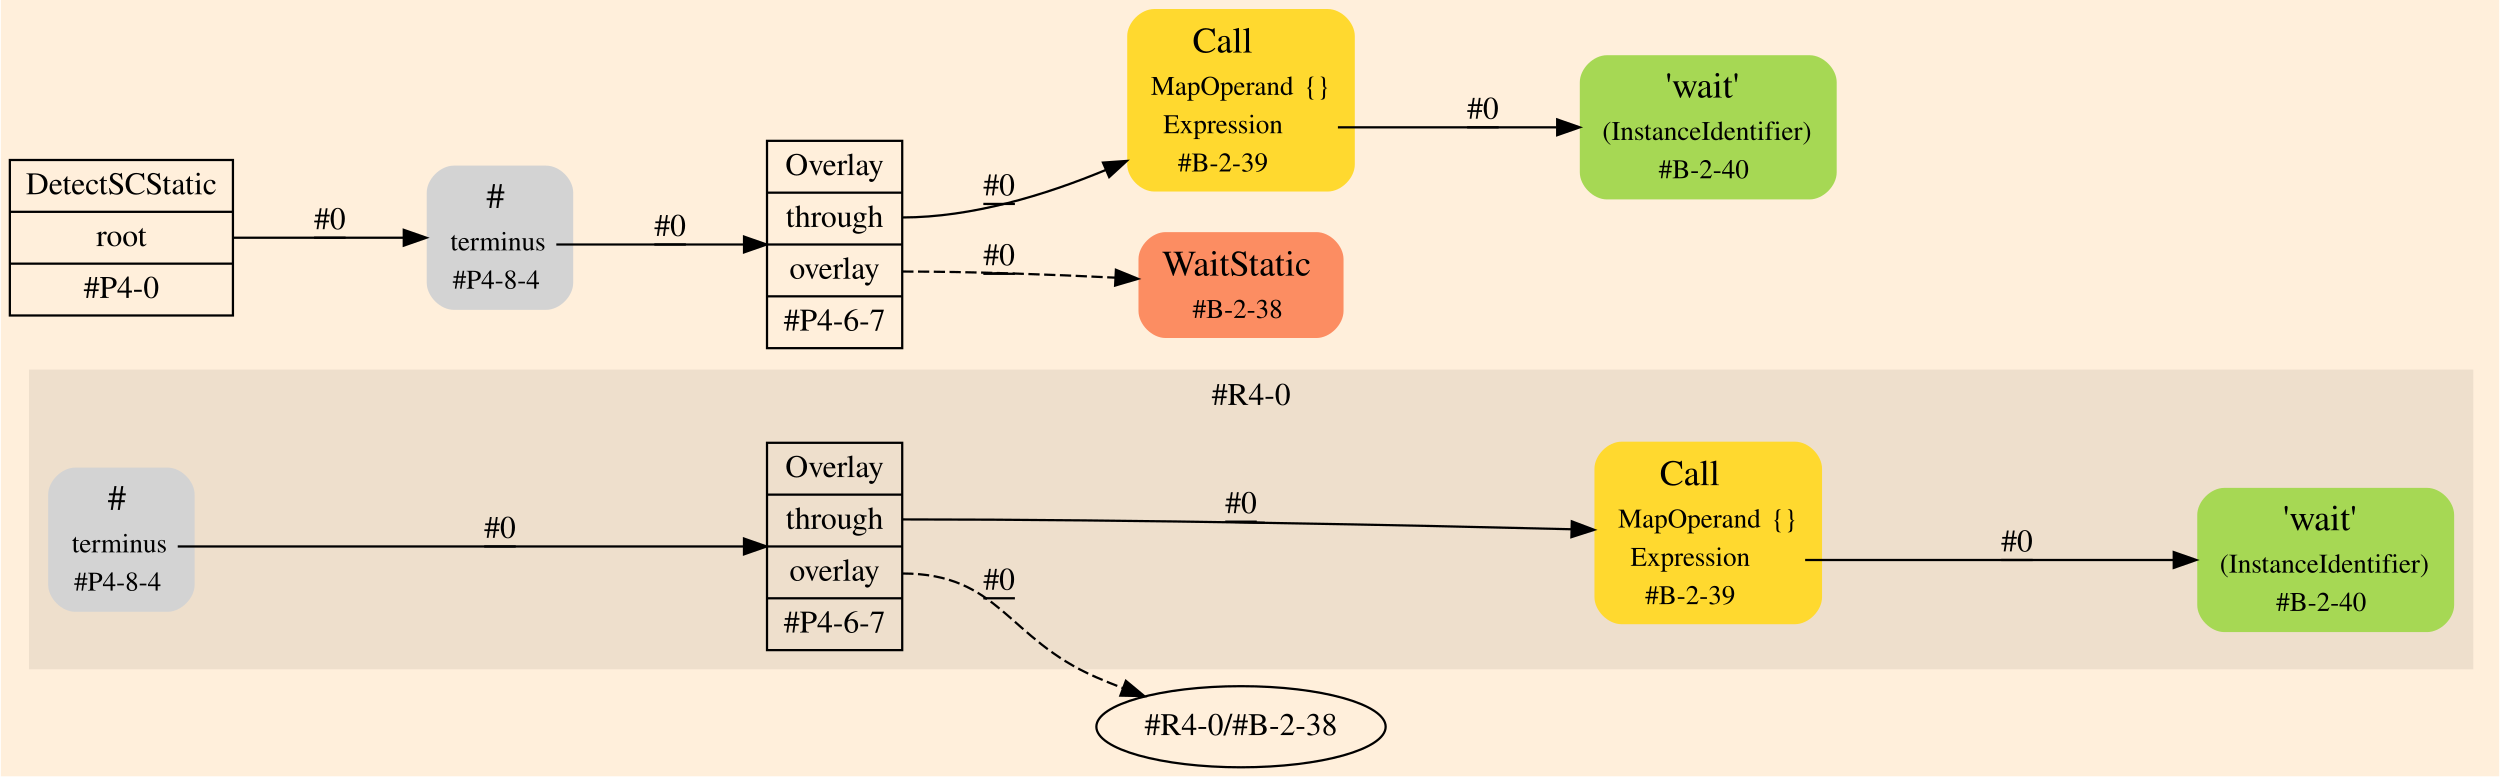
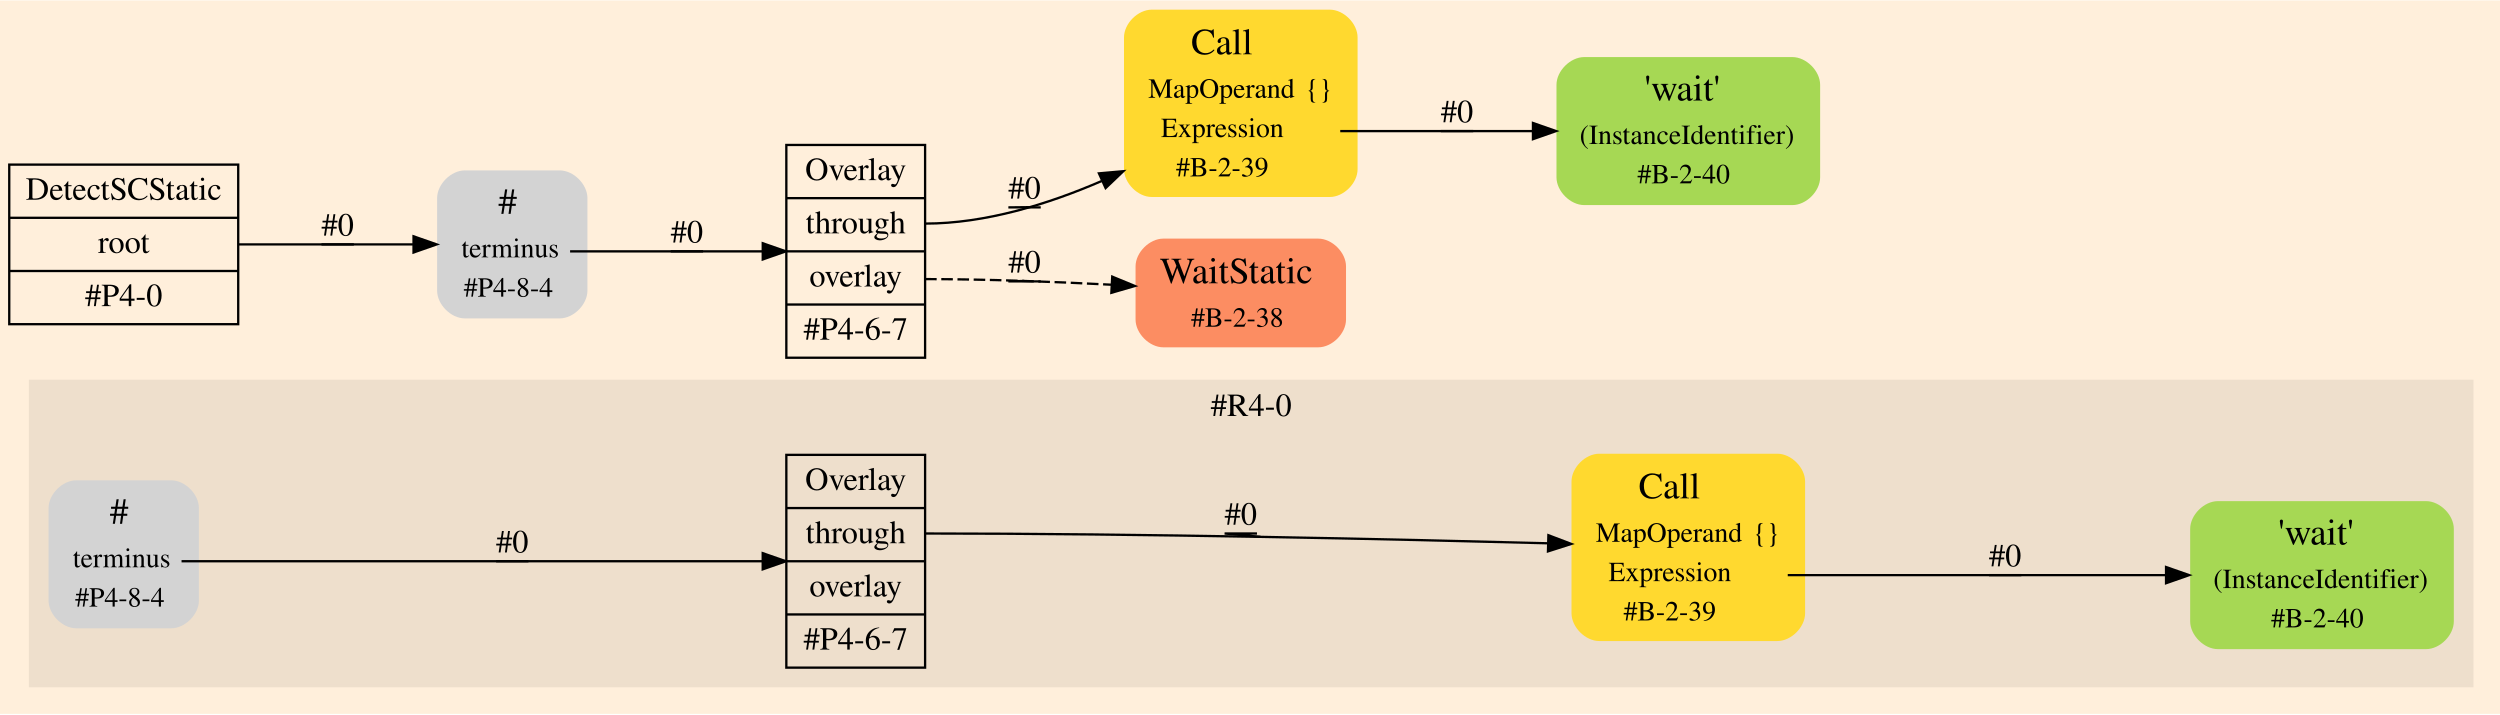
- <svg xmlns="http://www.w3.org/2000/svg" width="1008pt" height="313pt" viewBox="0.00 0.00 1008.00 313.21">
-   <g id="graph0" class="graph" transform="scale(.9092 .9092) rotate(0) translate(4 340.5)">
-     <polygon fill="#ffefdb" stroke="transparent" points="-4,4 -4,-340.5 1104.689,-340.5 1104.689,4 -4,4" />
+ <svg xmlns="http://www.w3.org/2000/svg" width="1008pt" height="288pt" viewBox="0.00 0.00 1008.00 287.67">
+   <g id="graph0" class="graph" transform="scale(.9325 .9325) rotate(0) translate(4 304.5)">
+     <polygon fill="#ffefdb" stroke="transparent" points="-4,4 -4,-304.5 1077,-304.5 1077,4 -4,4" />
    <g id="clust1" class="cluster">
-       <polygon fill="#eedfcc" stroke="#eedfcc" points="9,-44 9,-176 1092.689,-176 1092.689,-44 9,-44" />
-       <text text-anchor="middle" x="550.844" y="-160.8" font-family="Times,serif" font-size="14.00" fill="#000000">#R4-0</text>
+       <polygon fill="#eedfcc" stroke="#eedfcc" points="9,-8 9,-140 1065,-140 1065,-8 9,-8" />
+       <text text-anchor="middle" x="537" y="-124.8" font-family="Times,serif" font-size="14.00" fill="#000000">#R4-0</text>
    </g>
    <g id="node1" class="node">
-       <path fill="#a6d854" stroke="transparent" d="M1072.689,-124C1072.689,-124 982.689,-124 982.689,-124 976.689,-124 970.689,-118 970.689,-112 970.689,-112 970.689,-72 970.689,-72 970.689,-66 976.689,-60 982.689,-60 982.689,-60 1072.689,-60 1072.689,-60 1078.689,-60 1084.689,-66 1084.689,-72 1084.689,-72 1084.689,-112 1084.689,-112 1084.689,-118 1078.689,-124 1072.689,-124" />
-       <text text-anchor="start" x="1008.689" y="-105.2" font-family="Times,serif" font-size="16.00" fill="#000000">'wait'</text>
-       <text text-anchor="start" x="980.689" y="-86.4" font-family="Times,serif" font-size="12.00" fill="#000000">(InstanceIdentifier)</text>
-       <text text-anchor="start" x="1005.689" y="-69.4" font-family="Times,serif" font-size="12.00" fill="#000000">#B-2-40</text>
+       <path fill="#a6d854" stroke="transparent" d="M1045,-88C1045,-88 955,-88 955,-88 949,-88 943,-82 943,-76 943,-76 943,-36 943,-36 943,-30 949,-24 955,-24 955,-24 1045,-24 1045,-24 1051,-24 1057,-30 1057,-36 1057,-36 1057,-76 1057,-76 1057,-82 1051,-88 1045,-88" />
+       <text text-anchor="start" x="981" y="-69.2" font-family="Times,serif" font-size="16.00" fill="#000000">'wait'</text>
+       <text text-anchor="start" x="953" y="-50.4" font-family="Times,serif" font-size="12.00" fill="#000000">(InstanceIdentifier)</text>
+       <text text-anchor="start" x="978" y="-33.4" font-family="Times,serif" font-size="12.00" fill="#000000">#B-2-40</text>
    </g>
    <g id="node2" class="node">
-       <path fill="#ffd92f" stroke="transparent" d="M792.189,-144.5C792.189,-144.5 715.189,-144.5 715.189,-144.5 709.189,-144.5 703.189,-138.5 703.189,-132.5 703.189,-132.5 703.189,-75.5 703.189,-75.5 703.189,-69.5 709.189,-63.5 715.189,-63.5 715.189,-63.5 792.189,-63.5 792.189,-63.5 798.189,-63.5 804.189,-69.5 804.189,-75.5 804.189,-75.5 804.189,-132.5 804.189,-132.5 804.189,-138.5 798.189,-144.5 792.189,-144.5" />
-       <text text-anchor="start" x="732.189" y="-125.2" font-family="Times,serif" font-size="16.00" fill="#000000">Call</text>
-       <text text-anchor="start" x="713.689" y="-106.4" font-family="Times,serif" font-size="12.00" fill="#000000">MapOperand</text>
-       <text text-anchor="start" x="781.689" y="-106.4" font-family="Times,serif" font-size="12.00" fill="#000000">{}</text>
-       <text text-anchor="start" x="719.189" y="-89.4" font-family="Times,serif" font-size="12.00" fill="#000000">Expression</text>
-       <text text-anchor="start" x="725.689" y="-72.4" font-family="Times,serif" font-size="12.00" fill="#000000">#B-2-39</text>
+       <path fill="#ffd92f" stroke="transparent" d="M764.5,-108.5C764.5,-108.5 687.5,-108.5 687.5,-108.5 681.5,-108.5 675.5,-102.5 675.5,-96.5 675.5,-96.5 675.5,-39.5 675.5,-39.5 675.5,-33.5 681.5,-27.5 687.5,-27.5 687.5,-27.5 764.5,-27.5 764.5,-27.5 770.5,-27.5 776.5,-33.5 776.5,-39.5 776.5,-39.5 776.5,-96.5 776.5,-96.5 776.5,-102.5 770.5,-108.5 764.5,-108.5" />
+       <text text-anchor="start" x="704.5" y="-89.2" font-family="Times,serif" font-size="16.00" fill="#000000">Call</text>
+       <text text-anchor="start" x="686" y="-70.4" font-family="Times,serif" font-size="12.00" fill="#000000">MapOperand</text>
+       <text text-anchor="start" x="754" y="-70.4" font-family="Times,serif" font-size="12.00" fill="#000000">{}</text>
+       <text text-anchor="start" x="691.5" y="-53.4" font-family="Times,serif" font-size="12.00" fill="#000000">Expression</text>
+       <text text-anchor="start" x="698" y="-36.4" font-family="Times,serif" font-size="12.00" fill="#000000">#B-2-39</text>
    </g>
    <g id="edge6" class="edge">
-       <path fill="none" stroke="#000000" d="M796.689,-92C851.683,-92 914.042,-92 960.096,-92" />
-       <polygon fill="#000000" stroke="#000000" points="960.255,-95.5 970.255,-92 960.255,-88.5 960.255,-95.5" />
-       <text text-anchor="middle" x="890.689" y="-95.8" font-family="Times,serif" font-size="14.00" fill="#000000">#0</text>
-       <polyline fill="none" stroke="#000000" points="897.689,-92 883.689,-92 890.633,-92 " />
+       <path fill="none" stroke="#000000" d="M769,-56C823.994,-56 886.353,-56 932.408,-56" />
+       <polygon fill="#000000" stroke="#000000" points="932.567,-59.5 942.567,-56 932.567,-52.5 932.567,-59.5" />
+       <text text-anchor="middle" x="863" y="-59.8" font-family="Times,serif" font-size="14.00" fill="#000000">#0</text>
+       <polyline fill="none" stroke="#000000" points="870,-56 856,-56 862.945,-56 " />
    </g>
    <g id="node3" class="node">
-       <path fill="#d3d3d3" stroke="transparent" d="M70,-133C70,-133 29,-133 29,-133 23,-133 17,-127 17,-121 17,-121 17,-81 17,-81 17,-75 23,-69 29,-69 29,-69 70,-69 70,-69 76,-69 82,-75 82,-81 82,-81 82,-121 82,-121 82,-127 76,-133 70,-133" />
-       <text text-anchor="start" x="43.5" y="-114.2" font-family="Times,serif" font-size="16.00" fill="#000000">#</text>
-       <text text-anchor="start" x="27.5" y="-95.4" font-family="Times,serif" font-size="12.00" fill="#000000">terminus</text>
-       <text text-anchor="start" x="28.5" y="-78.4" font-family="Times,serif" font-size="12.00" fill="#000000">#P4-8-4</text>
+       <path fill="#d3d3d3" stroke="transparent" d="M70,-97C70,-97 29,-97 29,-97 23,-97 17,-91 17,-85 17,-85 17,-45 17,-45 17,-39 23,-33 29,-33 29,-33 70,-33 70,-33 76,-33 82,-39 82,-45 82,-45 82,-85 82,-85 82,-91 76,-97 70,-97" />
+       <text text-anchor="start" x="43.5" y="-78.2" font-family="Times,serif" font-size="16.00" fill="#000000">#</text>
+       <text text-anchor="start" x="27.5" y="-59.4" font-family="Times,serif" font-size="12.00" fill="#000000">terminus</text>
+       <text text-anchor="start" x="28.5" y="-42.4" font-family="Times,serif" font-size="12.00" fill="#000000">#P4-8-4</text>
    </g>
    <g id="node4" class="node">
-       <polygon fill="#eedfcc" stroke="#000000" points="336,-52 336,-144 396,-144 396,-52 336,-52" />
-       <text text-anchor="middle" x="366" y="-128.8" font-family="Times,serif" font-size="14.00" fill="#000000">Overlay</text>
-       <polyline fill="none" stroke="#000000" points="336,-121 396,-121 " />
-       <text text-anchor="middle" x="366" y="-105.8" font-family="Times,serif" font-size="14.00" fill="#000000">through</text>
-       <polyline fill="none" stroke="#000000" points="336,-98 396,-98 " />
-       <text text-anchor="middle" x="366" y="-82.8" font-family="Times,serif" font-size="14.00" fill="#000000">overlay</text>
-       <polyline fill="none" stroke="#000000" points="336,-75 396,-75 " />
-       <text text-anchor="middle" x="366" y="-59.8" font-family="Times,serif" font-size="14.00" fill="#000000">#P4-6-7</text>
+       <polygon fill="#eedfcc" stroke="#000000" points="336,-16 336,-108 396,-108 396,-16 336,-16" />
+       <text text-anchor="middle" x="366" y="-92.8" font-family="Times,serif" font-size="14.00" fill="#000000">Overlay</text>
+       <polyline fill="none" stroke="#000000" points="336,-85 396,-85 " />
+       <text text-anchor="middle" x="366" y="-69.8" font-family="Times,serif" font-size="14.00" fill="#000000">through</text>
+       <polyline fill="none" stroke="#000000" points="336,-62 396,-62 " />
+       <text text-anchor="middle" x="366" y="-46.8" font-family="Times,serif" font-size="14.00" fill="#000000">overlay</text>
+       <polyline fill="none" stroke="#000000" points="336,-39 396,-39 " />
+       <text text-anchor="middle" x="366" y="-23.8" font-family="Times,serif" font-size="14.00" fill="#000000">#P4-6-7</text>
    </g>
    <g id="edge7" class="edge">
-       <path fill="none" stroke="#000000" d="M74.5,-98C164.119,-98 269.238,-98 325.528,-98" />
-       <polygon fill="#000000" stroke="#000000" points="325.786,-101.5 335.786,-98 325.786,-94.5 325.786,-101.5" />
-       <text text-anchor="middle" x="217.5" y="-101.8" font-family="Times,serif" font-size="14.00" fill="#000000">#0</text>
-       <polyline fill="none" stroke="#000000" points="224.5,-98 210.5,-98 217.71,-98 " />
+       <path fill="none" stroke="#000000" d="M74.5,-62C164.119,-62 269.238,-62 325.528,-62" />
+       <polygon fill="#000000" stroke="#000000" points="325.786,-65.5 335.786,-62 325.786,-58.5 325.786,-65.5" />
+       <text text-anchor="middle" x="217.5" y="-65.8" font-family="Times,serif" font-size="14.00" fill="#000000">#0</text>
+       <polyline fill="none" stroke="#000000" points="224.5,-62 210.5,-62 217.71,-62 " />
    </g>
    <g id="edge8" class="edge">
-       <path fill="none" stroke="#000000" d="M396,-110C500.333,-110 621.761,-107.416 692.922,-105.64" />
-       <polygon fill="#000000" stroke="#000000" points="693.14,-109.136 703.048,-105.384 692.963,-102.138 693.14,-109.136" />
-       <text text-anchor="middle" x="546.344" y="-112.8" font-family="Times,serif" font-size="14.00" fill="#000000">#0</text>
-       <polyline fill="none" stroke="#000000" points="553.344,-109 539.344,-109 556.92,-108.486 " />
-     </g>
-     <g id="node11" class="node">
-       <ellipse fill="none" stroke="#000000" cx="546.344" cy="-18" rx="64.189" ry="18" />
-       <text text-anchor="middle" x="546.344" y="-14.3" font-family="Times,serif" font-size="14.00" fill="#000000">#R4-0/#B-2-38</text>
-     </g>
-     <g id="edge9" class="edge">
-       <path fill="none" stroke="#000000" stroke-dasharray="5,2" d="M396,-86C439.346,-86 442.251,-57.291 482,-40 485.836,-38.331 489.844,-36.703 493.901,-35.136" />
-       <polygon fill="#000000" stroke="#000000" points="495.251,-38.368 503.402,-31.6 492.809,-31.808 495.251,-38.368" />
-       <text text-anchor="middle" x="439" y="-78.8" font-family="Times,serif" font-size="14.00" fill="#000000">#0</text>
-       <polyline fill="none" stroke="#000000" points="446,-75 432,-75 433.44,-74.865 " />
+       <path fill="none" stroke="#000000" d="M396,-74C489.961,-74 598.946,-71.538 665.157,-69.769" />
+       <polygon fill="#000000" stroke="#000000" points="665.506,-73.26 675.407,-69.491 665.316,-66.263 665.506,-73.26" />
+       <text text-anchor="middle" x="532.5" y="-77.8" font-family="Times,serif" font-size="14.00" fill="#000000">#0</text>
+       <polyline fill="none" stroke="#000000" points="539.5,-74 525.5,-74 541.002,-72.548 " />
    </g>
    <g id="node5" class="node">
-       <polygon fill="#ffefdb" stroke="#000000" points="0,-200.5 0,-269.5 99,-269.5 99,-200.5 0,-200.5" />
-       <text text-anchor="middle" x="49.5" y="-254.3" font-family="Times,serif" font-size="14.00" fill="#000000">DetectSCStatic</text>
-       <polyline fill="none" stroke="#000000" points="0,-246.5 99,-246.5 " />
-       <text text-anchor="middle" x="49.5" y="-231.3" font-family="Times,serif" font-size="14.00" fill="#000000">root</text>
-       <polyline fill="none" stroke="#000000" points="0,-223.5 99,-223.5 " />
-       <text text-anchor="middle" x="49.5" y="-208.3" font-family="Times,serif" font-size="14.00" fill="#000000">#P4-0</text>
+       <polygon fill="#ffefdb" stroke="#000000" points="0,-164.5 0,-233.5 99,-233.5 99,-164.5 0,-164.5" />
+       <text text-anchor="middle" x="49.5" y="-218.3" font-family="Times,serif" font-size="14.00" fill="#000000">DetectSCStatic</text>
+       <polyline fill="none" stroke="#000000" points="0,-210.5 99,-210.5 " />
+       <text text-anchor="middle" x="49.5" y="-195.3" font-family="Times,serif" font-size="14.00" fill="#000000">root</text>
+       <polyline fill="none" stroke="#000000" points="0,-187.5 99,-187.5 " />
+       <text text-anchor="middle" x="49.5" y="-172.3" font-family="Times,serif" font-size="14.00" fill="#000000">#P4-0</text>
    </g>
    <g id="node6" class="node">
-       <path fill="#d3d3d3" stroke="transparent" d="M238,-267C238,-267 197,-267 197,-267 191,-267 185,-261 185,-255 185,-255 185,-215 185,-215 185,-209 191,-203 197,-203 197,-203 238,-203 238,-203 244,-203 250,-209 250,-215 250,-215 250,-255 250,-255 250,-261 244,-267 238,-267" />
-       <text text-anchor="start" x="211.5" y="-248.2" font-family="Times,serif" font-size="16.00" fill="#000000">#</text>
-       <text text-anchor="start" x="195.5" y="-229.4" font-family="Times,serif" font-size="12.00" fill="#000000">terminus</text>
-       <text text-anchor="start" x="196.5" y="-212.4" font-family="Times,serif" font-size="12.00" fill="#000000">#P4-8-4</text>
+       <path fill="#d3d3d3" stroke="transparent" d="M238,-231C238,-231 197,-231 197,-231 191,-231 185,-225 185,-219 185,-219 185,-179 185,-179 185,-173 191,-167 197,-167 197,-167 238,-167 238,-167 244,-167 250,-173 250,-179 250,-179 250,-219 250,-219 250,-225 244,-231 238,-231" />
+       <text text-anchor="start" x="211.5" y="-212.2" font-family="Times,serif" font-size="16.00" fill="#000000">#</text>
+       <text text-anchor="start" x="195.5" y="-193.4" font-family="Times,serif" font-size="12.00" fill="#000000">terminus</text>
+       <text text-anchor="start" x="196.5" y="-176.4" font-family="Times,serif" font-size="12.00" fill="#000000">#P4-8-4</text>
    </g>
    <g id="edge1" class="edge">
-       <path fill="none" stroke="#000000" d="M99,-235C124.042,-235 152.06,-235 174.564,-235" />
-       <polygon fill="#000000" stroke="#000000" points="174.806,-238.5 184.806,-235 174.806,-231.5 174.806,-238.5" />
-       <text text-anchor="middle" x="142" y="-238.8" font-family="Times,serif" font-size="14.00" fill="#000000">#0</text>
-       <polyline fill="none" stroke="#000000" points="149,-235 135,-235 141.97,-235 " />
+       <path fill="none" stroke="#000000" d="M99,-199C124.042,-199 152.06,-199 174.564,-199" />
+       <polygon fill="#000000" stroke="#000000" points="174.806,-202.5 184.806,-199 174.806,-195.5 174.806,-202.5" />
+       <text text-anchor="middle" x="142" y="-202.8" font-family="Times,serif" font-size="14.00" fill="#000000">#0</text>
+       <polyline fill="none" stroke="#000000" points="149,-199 135,-199 141.97,-199 " />
    </g>
    <g id="node7" class="node">
-       <polygon fill="#ffefdb" stroke="#000000" points="336,-186 336,-278 396,-278 396,-186 336,-186" />
-       <text text-anchor="middle" x="366" y="-262.8" font-family="Times,serif" font-size="14.00" fill="#000000">Overlay</text>
-       <polyline fill="none" stroke="#000000" points="336,-255 396,-255 " />
-       <text text-anchor="middle" x="366" y="-239.8" font-family="Times,serif" font-size="14.00" fill="#000000">through</text>
-       <polyline fill="none" stroke="#000000" points="336,-232 396,-232 " />
-       <text text-anchor="middle" x="366" y="-216.8" font-family="Times,serif" font-size="14.00" fill="#000000">overlay</text>
-       <polyline fill="none" stroke="#000000" points="336,-209 396,-209 " />
-       <text text-anchor="middle" x="366" y="-193.8" font-family="Times,serif" font-size="14.00" fill="#000000">#P4-6-7</text>
+       <polygon fill="#ffefdb" stroke="#000000" points="336,-150 336,-242 396,-242 396,-150 336,-150" />
+       <text text-anchor="middle" x="366" y="-226.8" font-family="Times,serif" font-size="14.00" fill="#000000">Overlay</text>
+       <polyline fill="none" stroke="#000000" points="336,-219 396,-219 " />
+       <text text-anchor="middle" x="366" y="-203.8" font-family="Times,serif" font-size="14.00" fill="#000000">through</text>
+       <polyline fill="none" stroke="#000000" points="336,-196 396,-196 " />
+       <text text-anchor="middle" x="366" y="-180.8" font-family="Times,serif" font-size="14.00" fill="#000000">overlay</text>
+       <polyline fill="none" stroke="#000000" points="336,-173 396,-173 " />
+       <text text-anchor="middle" x="366" y="-157.8" font-family="Times,serif" font-size="14.00" fill="#000000">#P4-6-7</text>
    </g>
    <g id="edge2" class="edge">
-       <path fill="none" stroke="#000000" d="M242.5,-232C270.236,-232 301.475,-232 325.595,-232" />
-       <polygon fill="#000000" stroke="#000000" points="325.801,-235.5 335.801,-232 325.801,-228.5 325.801,-235.5" />
-       <text text-anchor="middle" x="293" y="-235.8" font-family="Times,serif" font-size="14.00" fill="#000000">#0</text>
-       <polyline fill="none" stroke="#000000" points="300,-232 286,-232 292.726,-232 " />
+       <path fill="none" stroke="#000000" d="M242.5,-196C270.236,-196 301.475,-196 325.595,-196" />
+       <polygon fill="#000000" stroke="#000000" points="325.801,-199.5 335.801,-196 325.801,-192.5 325.801,-199.5" />
+       <text text-anchor="middle" x="293" y="-199.8" font-family="Times,serif" font-size="14.00" fill="#000000">#0</text>
+       <polyline fill="none" stroke="#000000" points="300,-196 286,-196 292.726,-196 " />
    </g>
    <g id="node8" class="node">
-       <path fill="#ffd92f" stroke="transparent" d="M584.844,-336.5C584.844,-336.5 507.844,-336.5 507.844,-336.5 501.844,-336.5 495.844,-330.5 495.844,-324.5 495.844,-324.5 495.844,-267.5 495.844,-267.5 495.844,-261.5 501.844,-255.5 507.844,-255.5 507.844,-255.5 584.844,-255.5 584.844,-255.5 590.844,-255.5 596.844,-261.5 596.844,-267.5 596.844,-267.5 596.844,-324.5 596.844,-324.5 596.844,-330.5 590.844,-336.5 584.844,-336.5" />
-       <text text-anchor="start" x="524.844" y="-317.2" font-family="Times,serif" font-size="16.00" fill="#000000">Call</text>
-       <text text-anchor="start" x="506.344" y="-298.4" font-family="Times,serif" font-size="12.00" fill="#000000">MapOperand</text>
-       <text text-anchor="start" x="574.344" y="-298.4" font-family="Times,serif" font-size="12.00" fill="#000000">{}</text>
-       <text text-anchor="start" x="511.844" y="-281.4" font-family="Times,serif" font-size="12.00" fill="#000000">Expression</text>
-       <text text-anchor="start" x="518.344" y="-264.4" font-family="Times,serif" font-size="12.00" fill="#000000">#B-2-39</text>
+       <path fill="#ffd92f" stroke="transparent" d="M571,-300.5C571,-300.5 494,-300.5 494,-300.5 488,-300.5 482,-294.5 482,-288.5 482,-288.5 482,-231.5 482,-231.5 482,-225.5 488,-219.5 494,-219.5 494,-219.5 571,-219.5 571,-219.5 577,-219.5 583,-225.5 583,-231.5 583,-231.5 583,-288.5 583,-288.5 583,-294.5 577,-300.5 571,-300.5" />
+       <text text-anchor="start" x="511" y="-281.2" font-family="Times,serif" font-size="16.00" fill="#000000">Call</text>
+       <text text-anchor="start" x="492.5" y="-262.4" font-family="Times,serif" font-size="12.00" fill="#000000">MapOperand</text>
+       <text text-anchor="start" x="560.5" y="-262.4" font-family="Times,serif" font-size="12.00" fill="#000000">{}</text>
+       <text text-anchor="start" x="498" y="-245.4" font-family="Times,serif" font-size="12.00" fill="#000000">Expression</text>
+       <text text-anchor="start" x="504.5" y="-228.4" font-family="Times,serif" font-size="12.00" fill="#000000">#B-2-39</text>
    </g>
    <g id="edge3" class="edge">
-       <path fill="none" stroke="#000000" d="M396,-244C426.882,-244 459.469,-253.921 486.38,-265.095" />
-       <polygon fill="#000000" stroke="#000000" points="485.081,-268.347 495.65,-269.086 487.849,-261.917 485.081,-268.347" />
-       <text text-anchor="middle" x="439" y="-253.8" font-family="Times,serif" font-size="14.00" fill="#000000">#0</text>
-       <polyline fill="none" stroke="#000000" points="446,-250 432,-250 440.876,-249.909 " />
+       <path fill="none" stroke="#000000" d="M396,-208C422.077,-208 449.23,-216.39 472.385,-226.43" />
+       <polygon fill="#000000" stroke="#000000" points="471.162,-229.719 481.716,-230.657 474.051,-223.342 471.162,-229.719" />
+       <text text-anchor="middle" x="439" y="-218.8" font-family="Times,serif" font-size="14.00" fill="#000000">#0</text>
+       <polyline fill="none" stroke="#000000" points="446,-215 432,-215 441.326,-215.11 " />
    </g>
    <g id="node10" class="node">
-       <path fill="#fc8d62" stroke="transparent" d="M579.844,-237.5C579.844,-237.5 512.844,-237.5 512.844,-237.5 506.844,-237.5 500.844,-231.5 500.844,-225.5 500.844,-225.5 500.844,-202.5 500.844,-202.5 500.844,-196.5 506.844,-190.5 512.844,-190.5 512.844,-190.5 579.844,-190.5 579.844,-190.5 585.844,-190.5 591.844,-196.5 591.844,-202.5 591.844,-202.5 591.844,-225.5 591.844,-225.5 591.844,-231.5 585.844,-237.5 579.844,-237.5" />
-       <text text-anchor="start" x="511.344" y="-218.2" font-family="Times,serif" font-size="16.00" fill="#000000">WaitStatic</text>
-       <text text-anchor="start" x="524.844" y="-199.4" font-family="Times,serif" font-size="12.00" fill="#000000">#B-2-38</text>
+       <path fill="#fc8d62" stroke="transparent" d="M566,-201.5C566,-201.5 499,-201.5 499,-201.5 493,-201.5 487,-195.5 487,-189.5 487,-189.5 487,-166.5 487,-166.5 487,-160.5 493,-154.5 499,-154.5 499,-154.5 566,-154.5 566,-154.5 572,-154.5 578,-160.5 578,-166.5 578,-166.5 578,-189.5 578,-189.5 578,-195.5 572,-201.5 566,-201.5" />
+       <text text-anchor="start" x="497.5" y="-182.2" font-family="Times,serif" font-size="16.00" fill="#000000">WaitStatic</text>
+       <text text-anchor="start" x="511" y="-163.4" font-family="Times,serif" font-size="12.00" fill="#000000">#B-2-38</text>
    </g>
    <g id="edge4" class="edge">
-       <path fill="none" stroke="#000000" stroke-dasharray="5,2" d="M396,-220C427.292,-220 462.217,-218.686 490.525,-217.288" />
-       <polygon fill="#000000" stroke="#000000" points="490.827,-220.778 500.636,-216.772 490.47,-213.787 490.827,-220.778" />
-       <text text-anchor="middle" x="439" y="-222.8" font-family="Times,serif" font-size="14.00" fill="#000000">#0</text>
-       <polyline fill="none" stroke="#000000" points="446,-219 432,-219 439.06,-219.327 " />
+       <path fill="none" stroke="#000000" stroke-dasharray="5,2" d="M396,-184C422.464,-184 451.785,-182.861 476.448,-181.575" />
+       <polygon fill="#000000" stroke="#000000" points="476.915,-185.055 486.711,-181.018 476.536,-178.065 476.915,-185.055" />
+       <text text-anchor="middle" x="439" y="-186.8" font-family="Times,serif" font-size="14.00" fill="#000000">#0</text>
+       <polyline fill="none" stroke="#000000" points="446,-183 432,-183 438.827,-183.206 " />
    </g>
    <g id="node9" class="node">
-       <path fill="#a6d854" stroke="transparent" d="M798.689,-316C798.689,-316 708.689,-316 708.689,-316 702.689,-316 696.689,-310 696.689,-304 696.689,-304 696.689,-264 696.689,-264 696.689,-258 702.689,-252 708.689,-252 708.689,-252 798.689,-252 798.689,-252 804.689,-252 810.689,-258 810.689,-264 810.689,-264 810.689,-304 810.689,-304 810.689,-310 804.689,-316 798.689,-316" />
-       <text text-anchor="start" x="734.689" y="-297.2" font-family="Times,serif" font-size="16.00" fill="#000000">'wait'</text>
-       <text text-anchor="start" x="706.689" y="-278.4" font-family="Times,serif" font-size="12.00" fill="#000000">(InstanceIdentifier)</text>
-       <text text-anchor="start" x="731.689" y="-261.4" font-family="Times,serif" font-size="12.00" fill="#000000">#B-2-40</text>
+       <path fill="#a6d854" stroke="transparent" d="M771,-280C771,-280 681,-280 681,-280 675,-280 669,-274 669,-268 669,-268 669,-228 669,-228 669,-222 675,-216 681,-216 681,-216 771,-216 771,-216 777,-216 783,-222 783,-228 783,-228 783,-268 783,-268 783,-274 777,-280 771,-280" />
+       <text text-anchor="start" x="707" y="-261.2" font-family="Times,serif" font-size="16.00" fill="#000000">'wait'</text>
+       <text text-anchor="start" x="679" y="-242.4" font-family="Times,serif" font-size="12.00" fill="#000000">(InstanceIdentifier)</text>
+       <text text-anchor="start" x="704" y="-225.4" font-family="Times,serif" font-size="12.00" fill="#000000">#B-2-40</text>
    </g>
    <g id="edge5" class="edge">
-       <path fill="none" stroke="#000000" d="M589.344,-284C621.248,-284 656.635,-284 686.376,-284" />
-       <polygon fill="#000000" stroke="#000000" points="686.645,-287.5 696.645,-284 686.645,-280.5 686.645,-287.5" />
-       <text text-anchor="middle" x="653.689" y="-287.8" font-family="Times,serif" font-size="14.00" fill="#000000">#0</text>
-       <polyline fill="none" stroke="#000000" points="660.689,-284 646.689,-284 653.693,-284 " />
+       <path fill="none" stroke="#000000" d="M575.5,-248C602.718,-248 632.706,-248 658.702,-248" />
+       <polygon fill="#000000" stroke="#000000" points="658.827,-251.5 668.827,-248 658.827,-244.5 658.827,-251.5" />
+       <text text-anchor="middle" x="626" y="-251.8" font-family="Times,serif" font-size="14.00" fill="#000000">#0</text>
+       <polyline fill="none" stroke="#000000" points="633,-248 619,-248 626.155,-248 " />
    </g>
  </g>
</svg>
